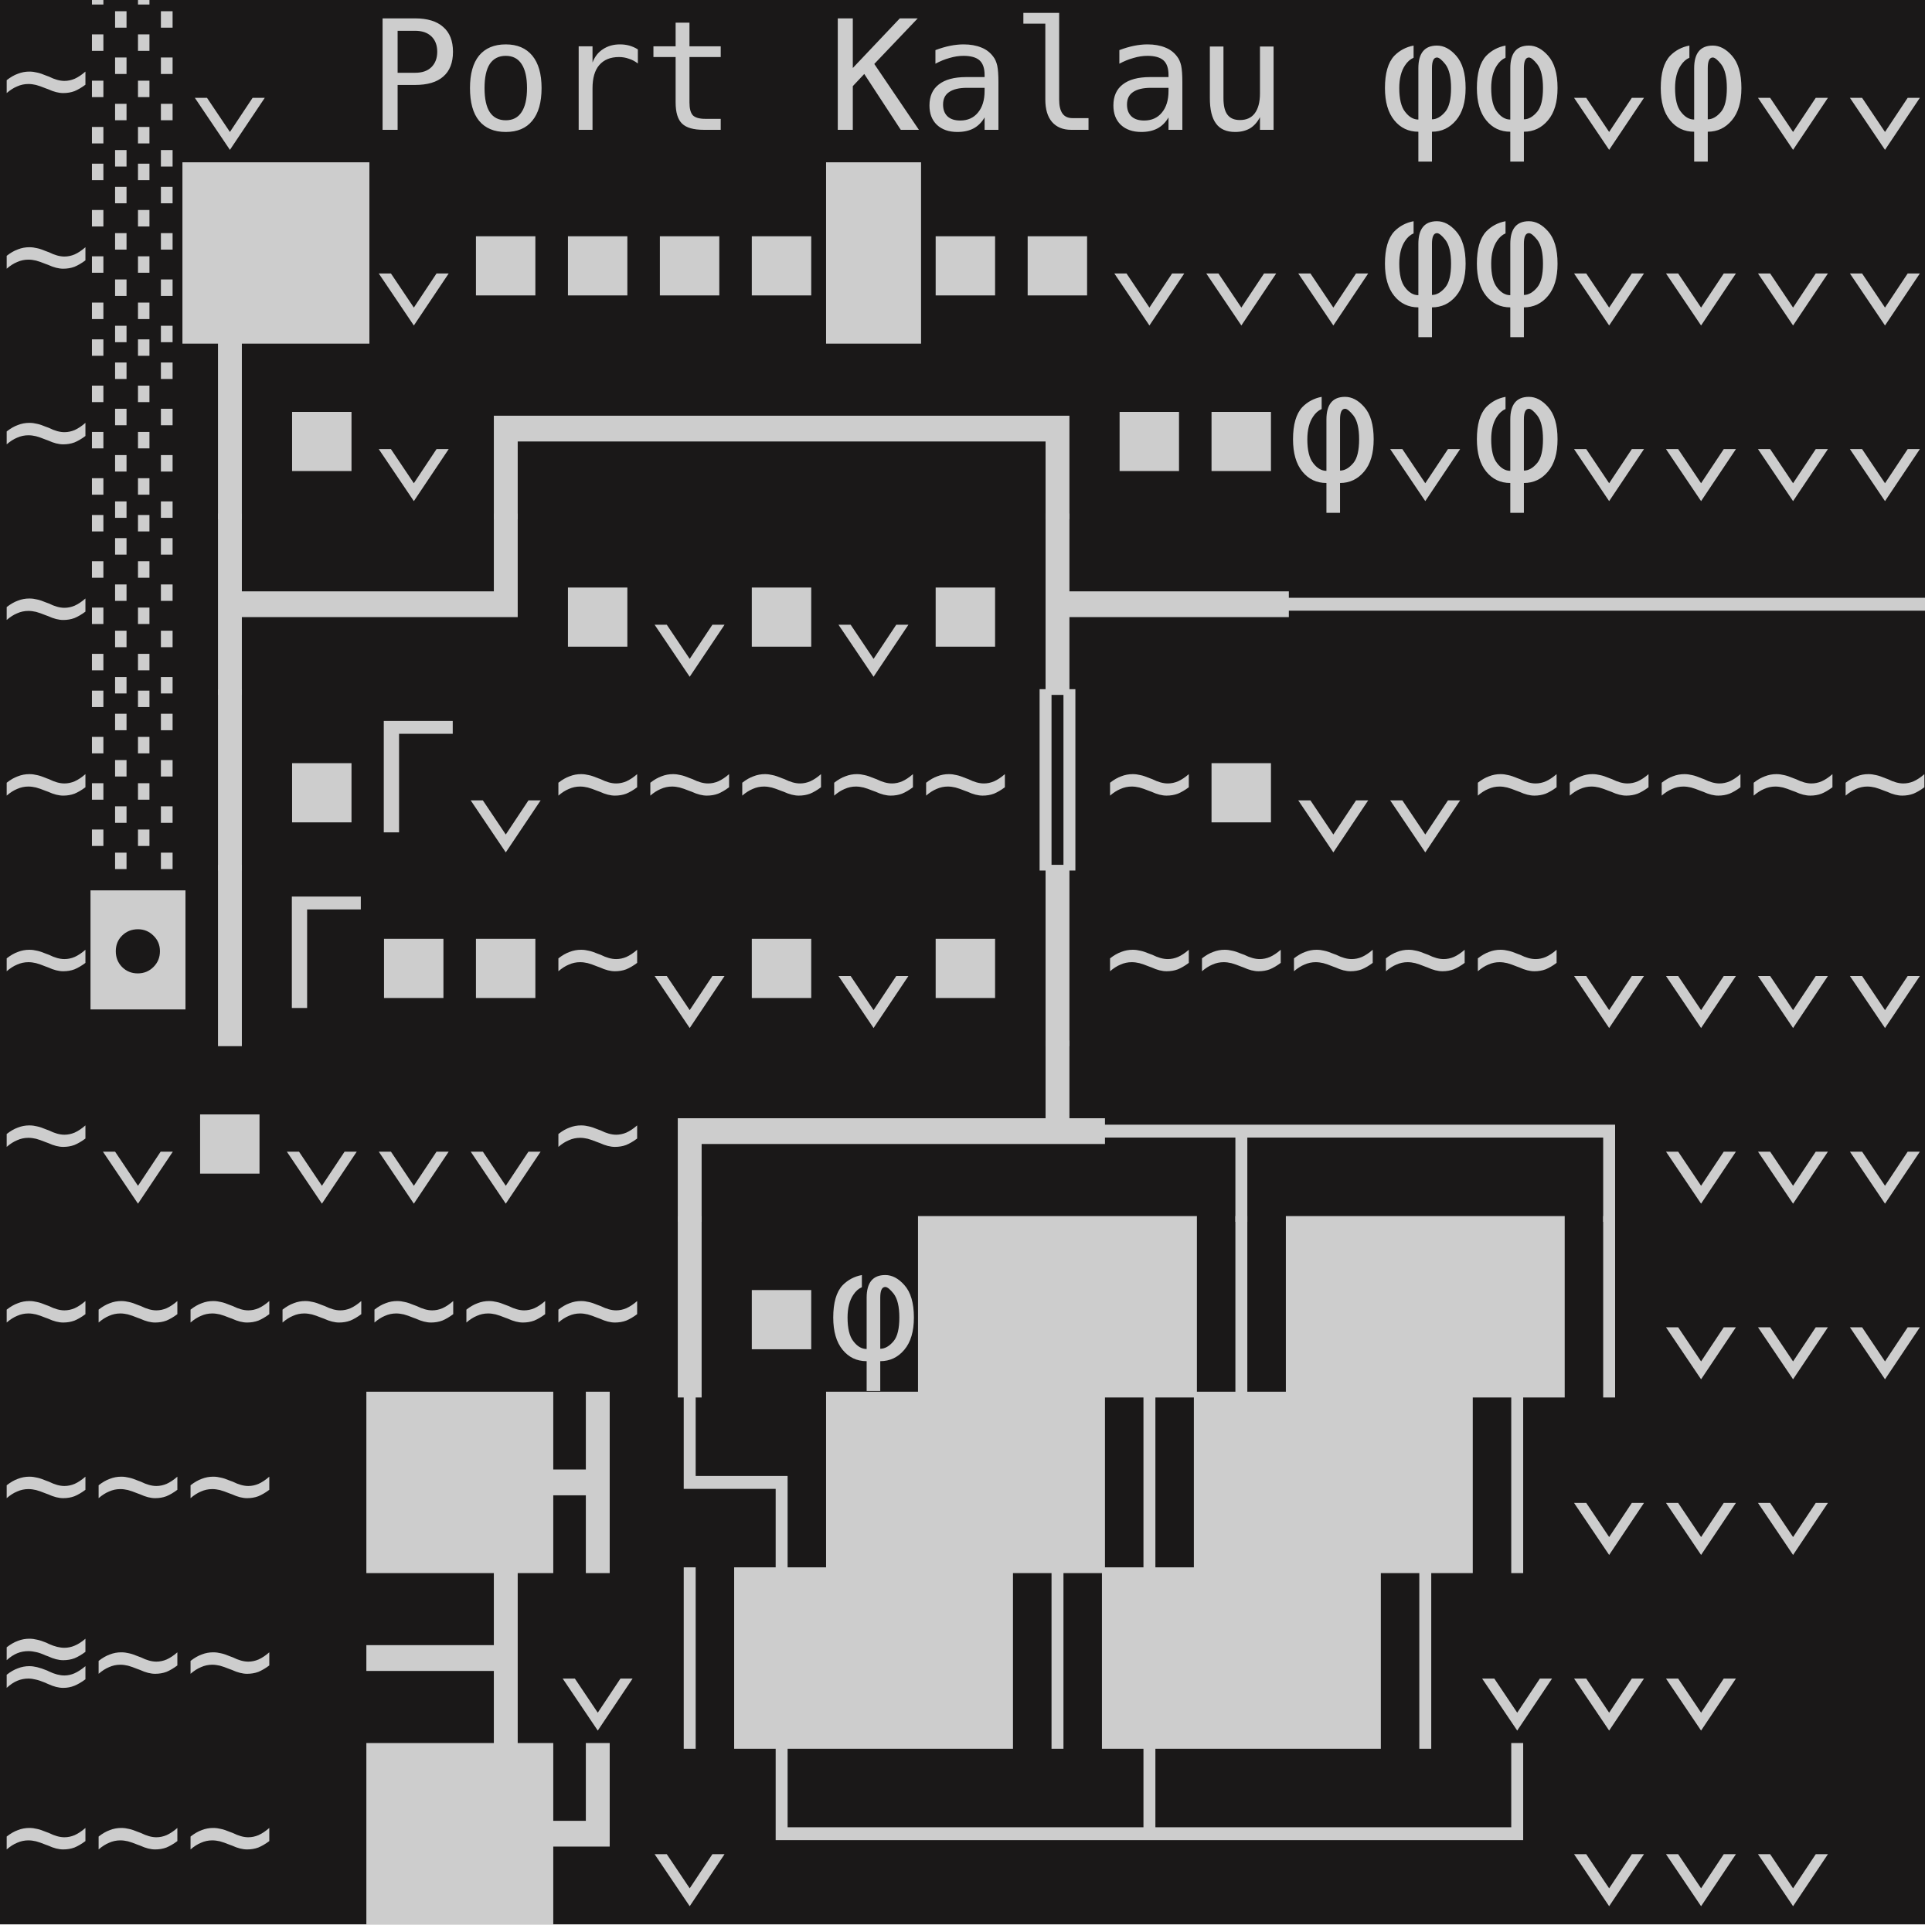
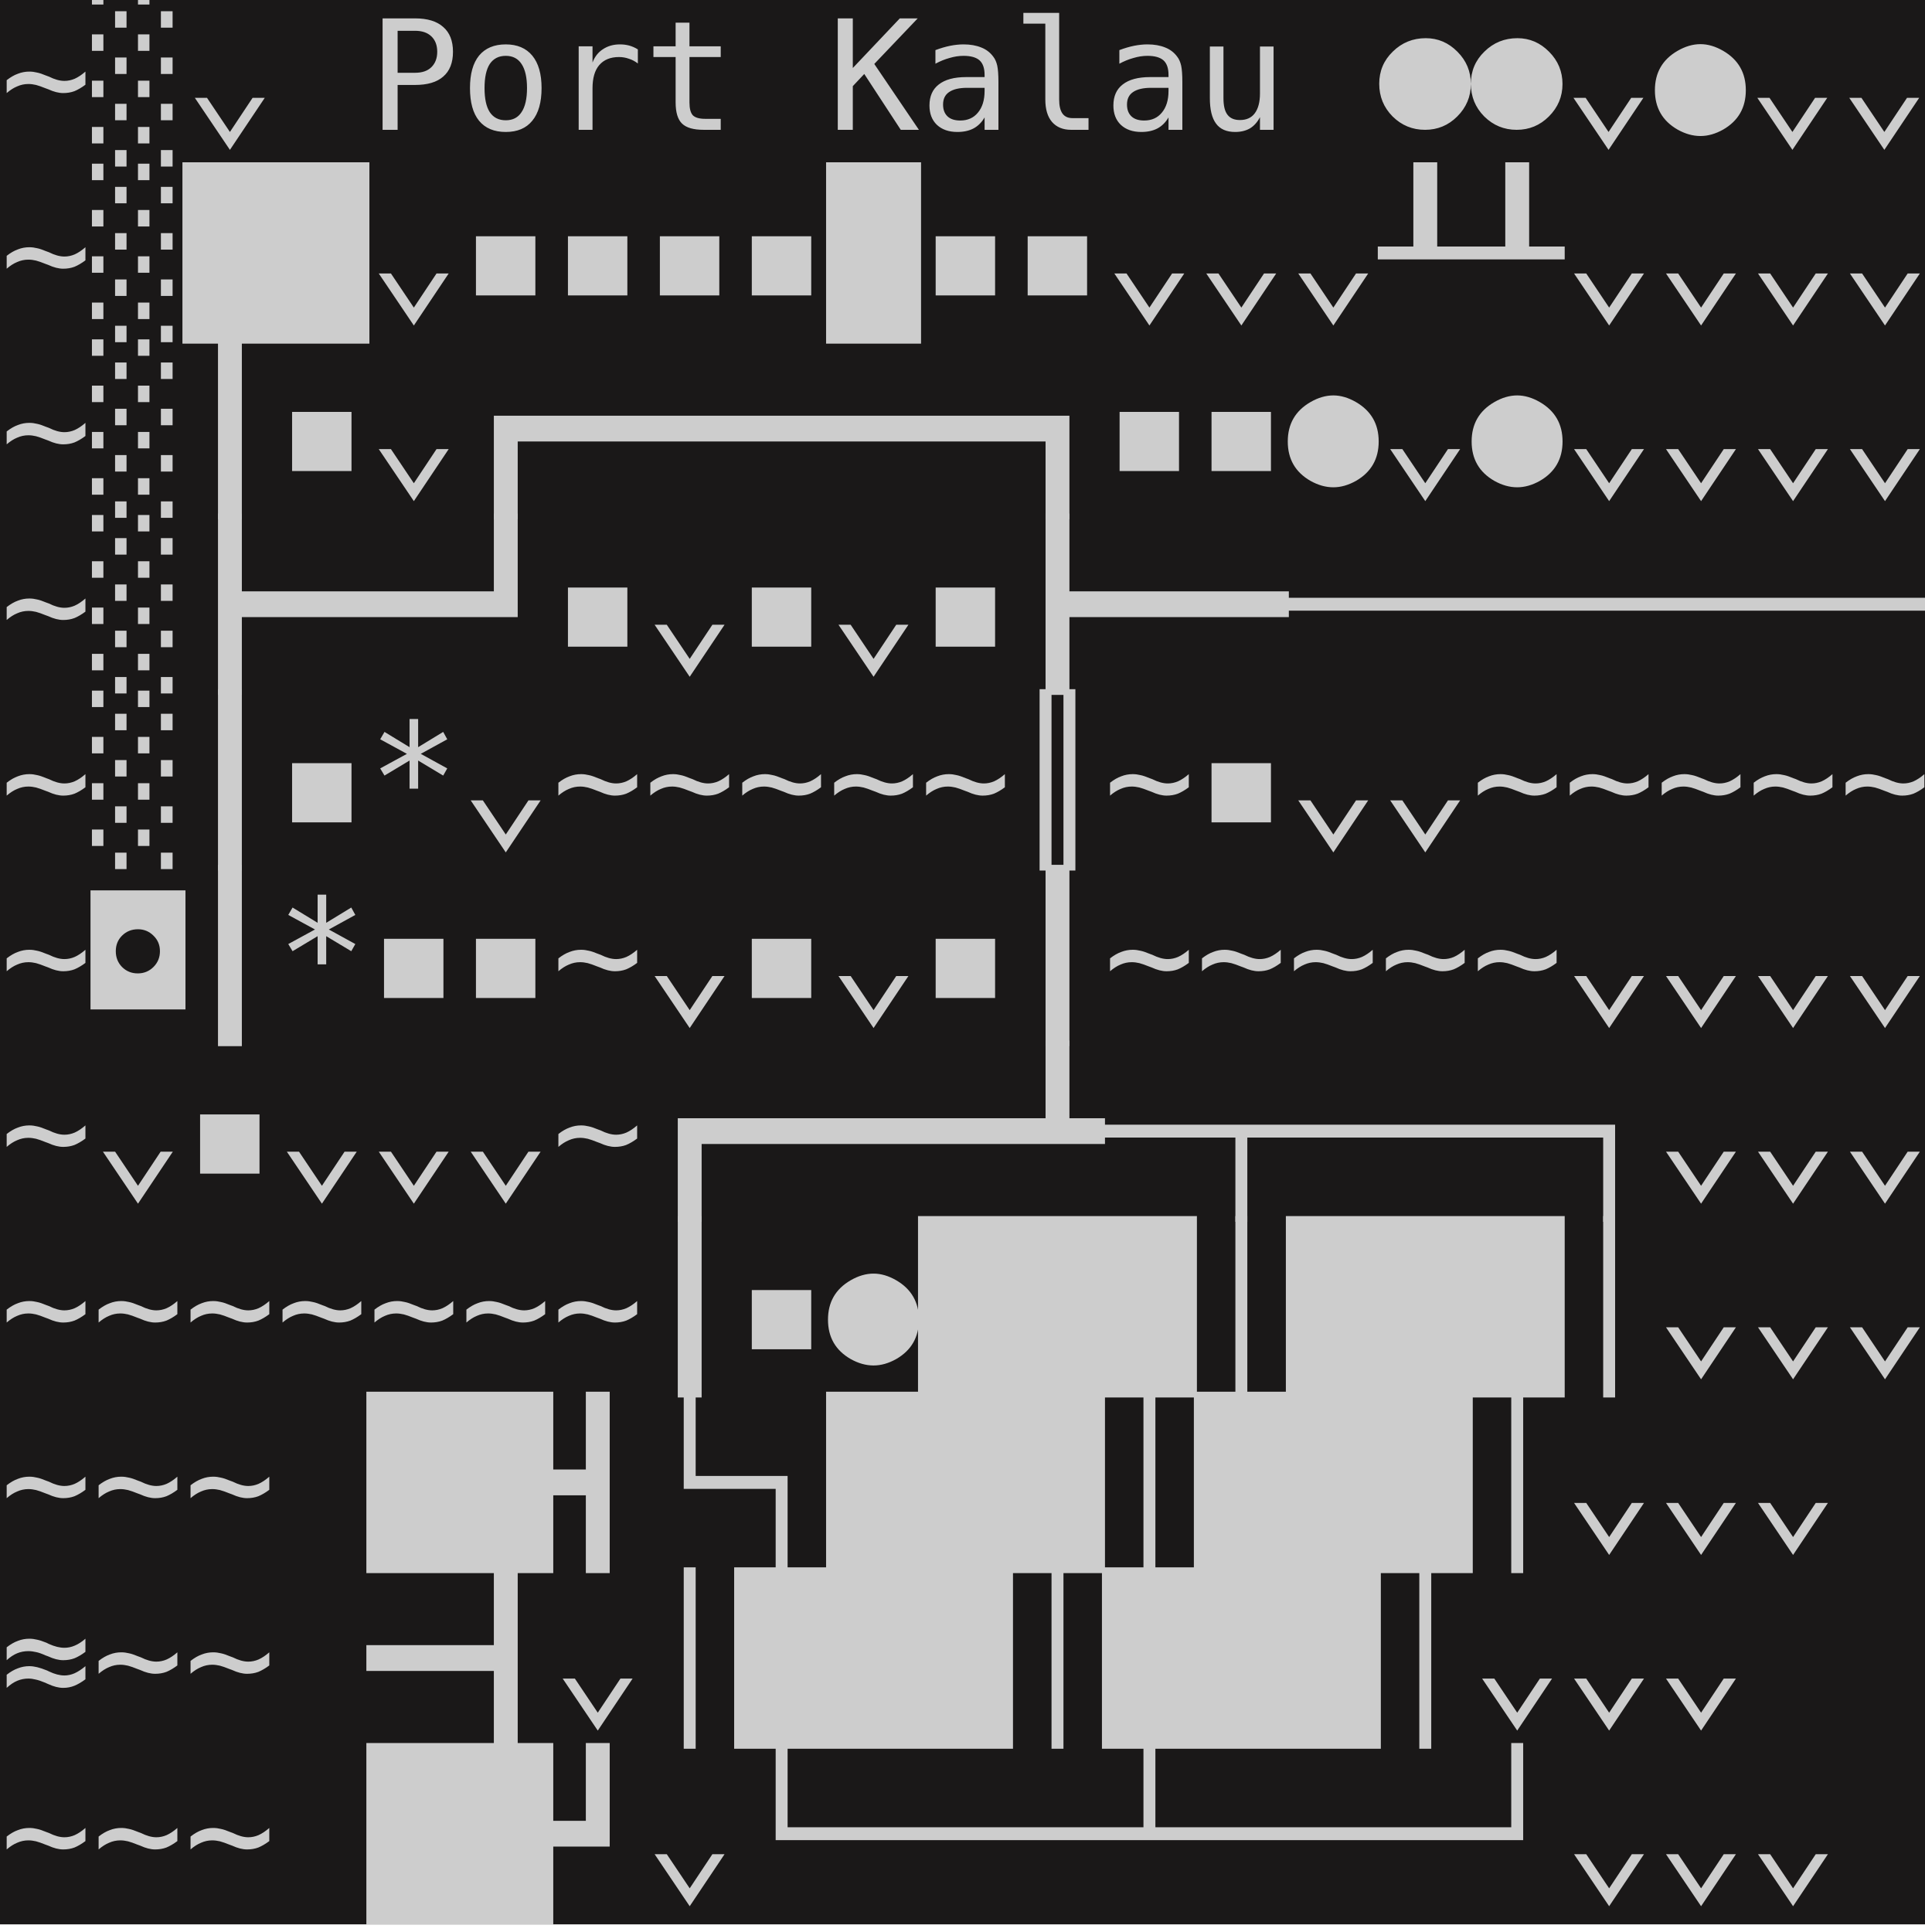
<svg xmlns="http://www.w3.org/2000/svg" version="1.1" width="126.0px" height="126.5px" viewBox="0 0 126.0 126.5" style="letter-spacing:0em;font-size:10px;font-family:'DejaVu Sans Mono';stroke:none">
  <text y="8.5" x="0.0" style="fill:#1a1818">█████████████████████</text>
  <text y="20.0" x="0.0" style="fill:#1a1818">█████████████████████</text>
  <text y="31.5" x="0.0" style="fill:#1a1818">█████████████████████</text>
  <text y="43.0" x="0.0" style="fill:#1a1818">█████████████████████</text>
  <text y="54.5" x="0.0" style="fill:#1a1818">█████████████████████</text>
  <text y="66.0" x="0.0" style="fill:#1a1818">█████████████████████</text>
  <text y="77.5" x="0.0" style="fill:#1a1818">█████████████████████</text>
  <text y="89.0" x="0.0" style="fill:#1a1818">█████████████████████</text>
  <text y="100.5" x="0.0" style="fill:#1a1818">█████████████████████</text>
  <text y="112.0" x="0.0" style="fill:#1a1818">█████████████████████</text>
  <text y="123.5" x="0.0" style="fill:#1a1818">█████████████████████</text>
-   <text y="8.5" x="0.0" style="fill:#cdcdcd">~░⌄ Port Kalau φφ⌄φ⌄⌄</text>
-   <text y="20.0" x="0.0" style="fill:#cdcdcd">~░██⌄▪▪▪▪█▪▪⌄⌄⌄φφ⌄⌄⌄⌄</text>
-   <text y="31.5" x="0.0" style="fill:#cdcdcd">~░┃▪⌄┏━━━━━┓▪▪φ⌄φ⌄⌄⌄⌄</text>
+   <text y="8.5" x="0.0" style="fill:#cdcdcd">~░⌄ Port Kalau ⬤⬤⌄●⌄⌄</text>
+   <text y="20.0" x="0.0" style="fill:#cdcdcd">~░██⌄▪▪▪▪█▪▪⌄⌄⌄┸┸⌄⌄⌄⌄</text>
+   <text y="31.5" x="0.0" style="fill:#cdcdcd">~░┃▪⌄┏━━━━━┓▪▪●⌄●⌄⌄⌄⌄</text>
  <text y="43.0" x="0.0" style="fill:#cdcdcd">~░┣━━┛▪⌄▪⌄▪┣━━───────</text>
-   <text y="54.5" x="0.0" style="fill:#cdcdcd">~░┃▪Γ⌄~~~~~║~▪⌄⌄~~~~~</text>
-   <text y="66.0" x="0.0" style="fill:#cdcdcd">~◘┃Γ▪▪~⌄▪⌄▪┃~~~~~⌄⌄⌄⌄</text>
+   <text y="54.5" x="0.0" style="fill:#cdcdcd">~░┃▪*⌄~~~~~║~▪⌄⌄~~~~~</text>
+   <text y="66.0" x="0.0" style="fill:#cdcdcd">~◘┃*▪▪~⌄▪⌄▪┃~~~~~⌄⌄⌄⌄</text>
  <text y="77.5" x="0.0" style="fill:#cdcdcd">~⌄▪⌄⌄⌄~┏━━━┻─┬───┐⌄⌄⌄</text>
-   <text y="89.0" x="0.0" style="fill:#cdcdcd">~~~~~~~┃▪φ███│███│⌄⌄⌄</text>
+   <text y="89.0" x="0.0" style="fill:#cdcdcd">~~~~~~~┃▪●███│███│⌄⌄⌄</text>
  <text y="100.5" x="0.0" style="fill:#cdcdcd">~~~  ██┫└┐███│███│⌄⌄⌄</text>
  <text y="112.0" x="0.0" style="fill:#cdcdcd">≈~~   ━┫⌄│███│███│⌄⌄⌄</text>
  <text y="123.5" x="0.0" style="fill:#cdcdcd">~~~  ██┛⌄└───┴───┘⌄⌄⌄</text>
</svg>
